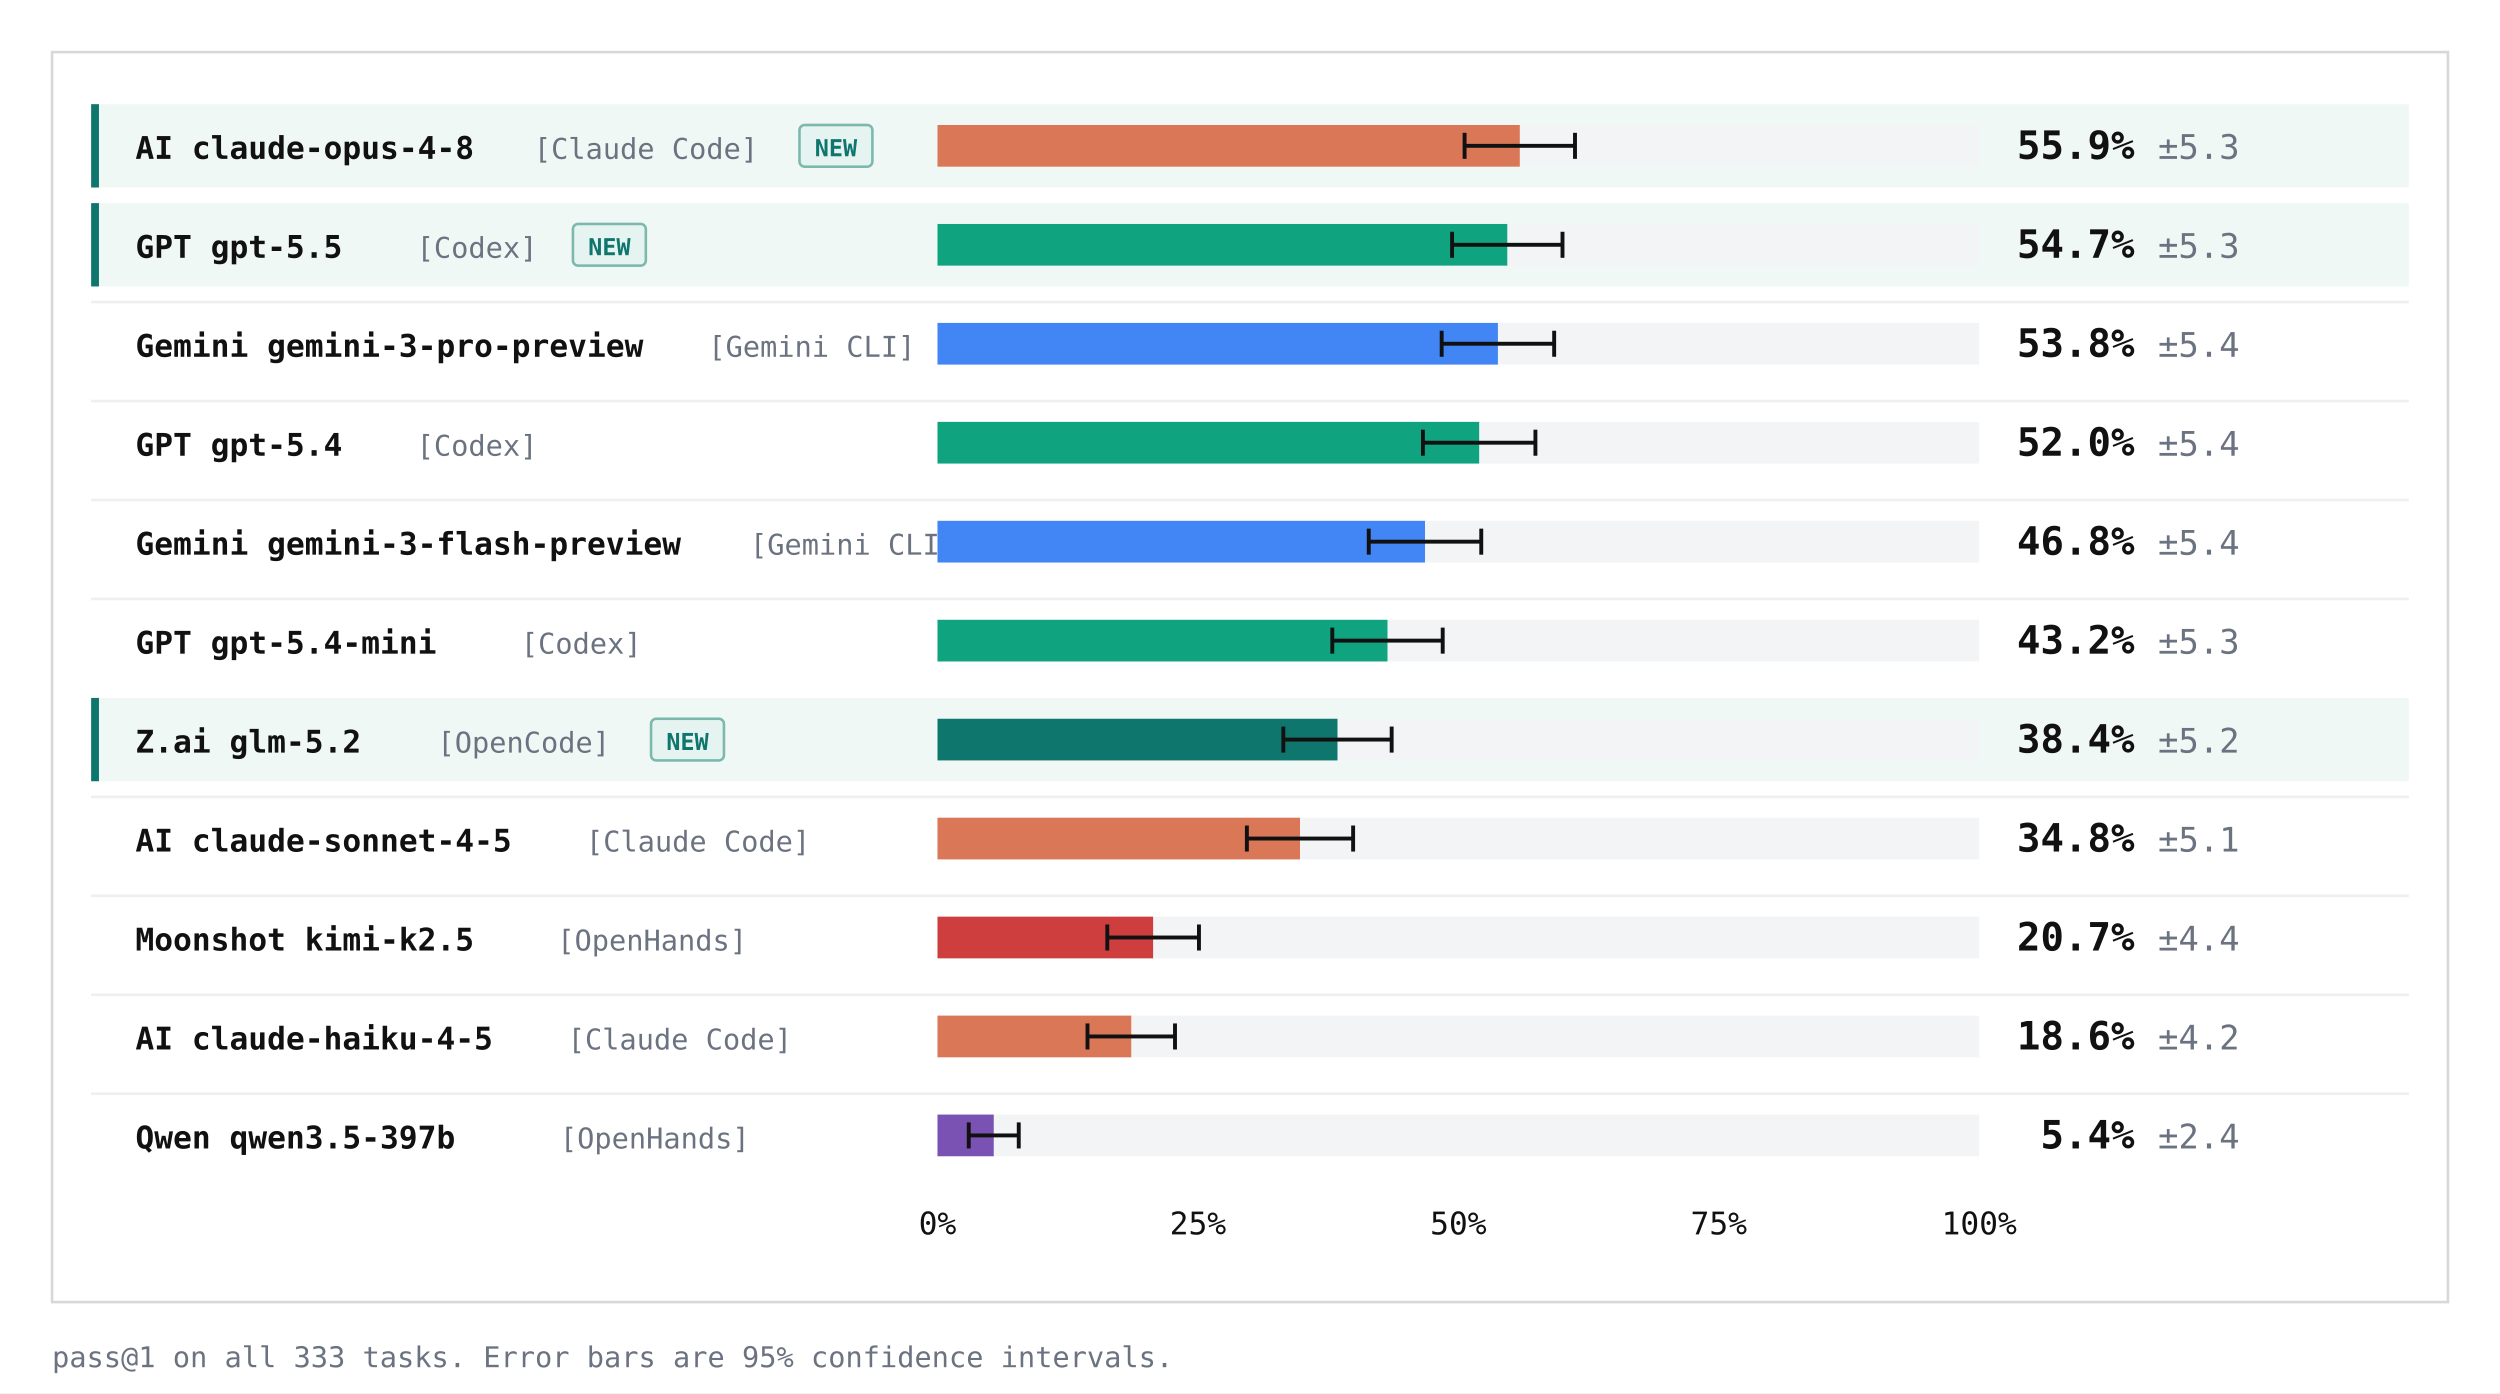
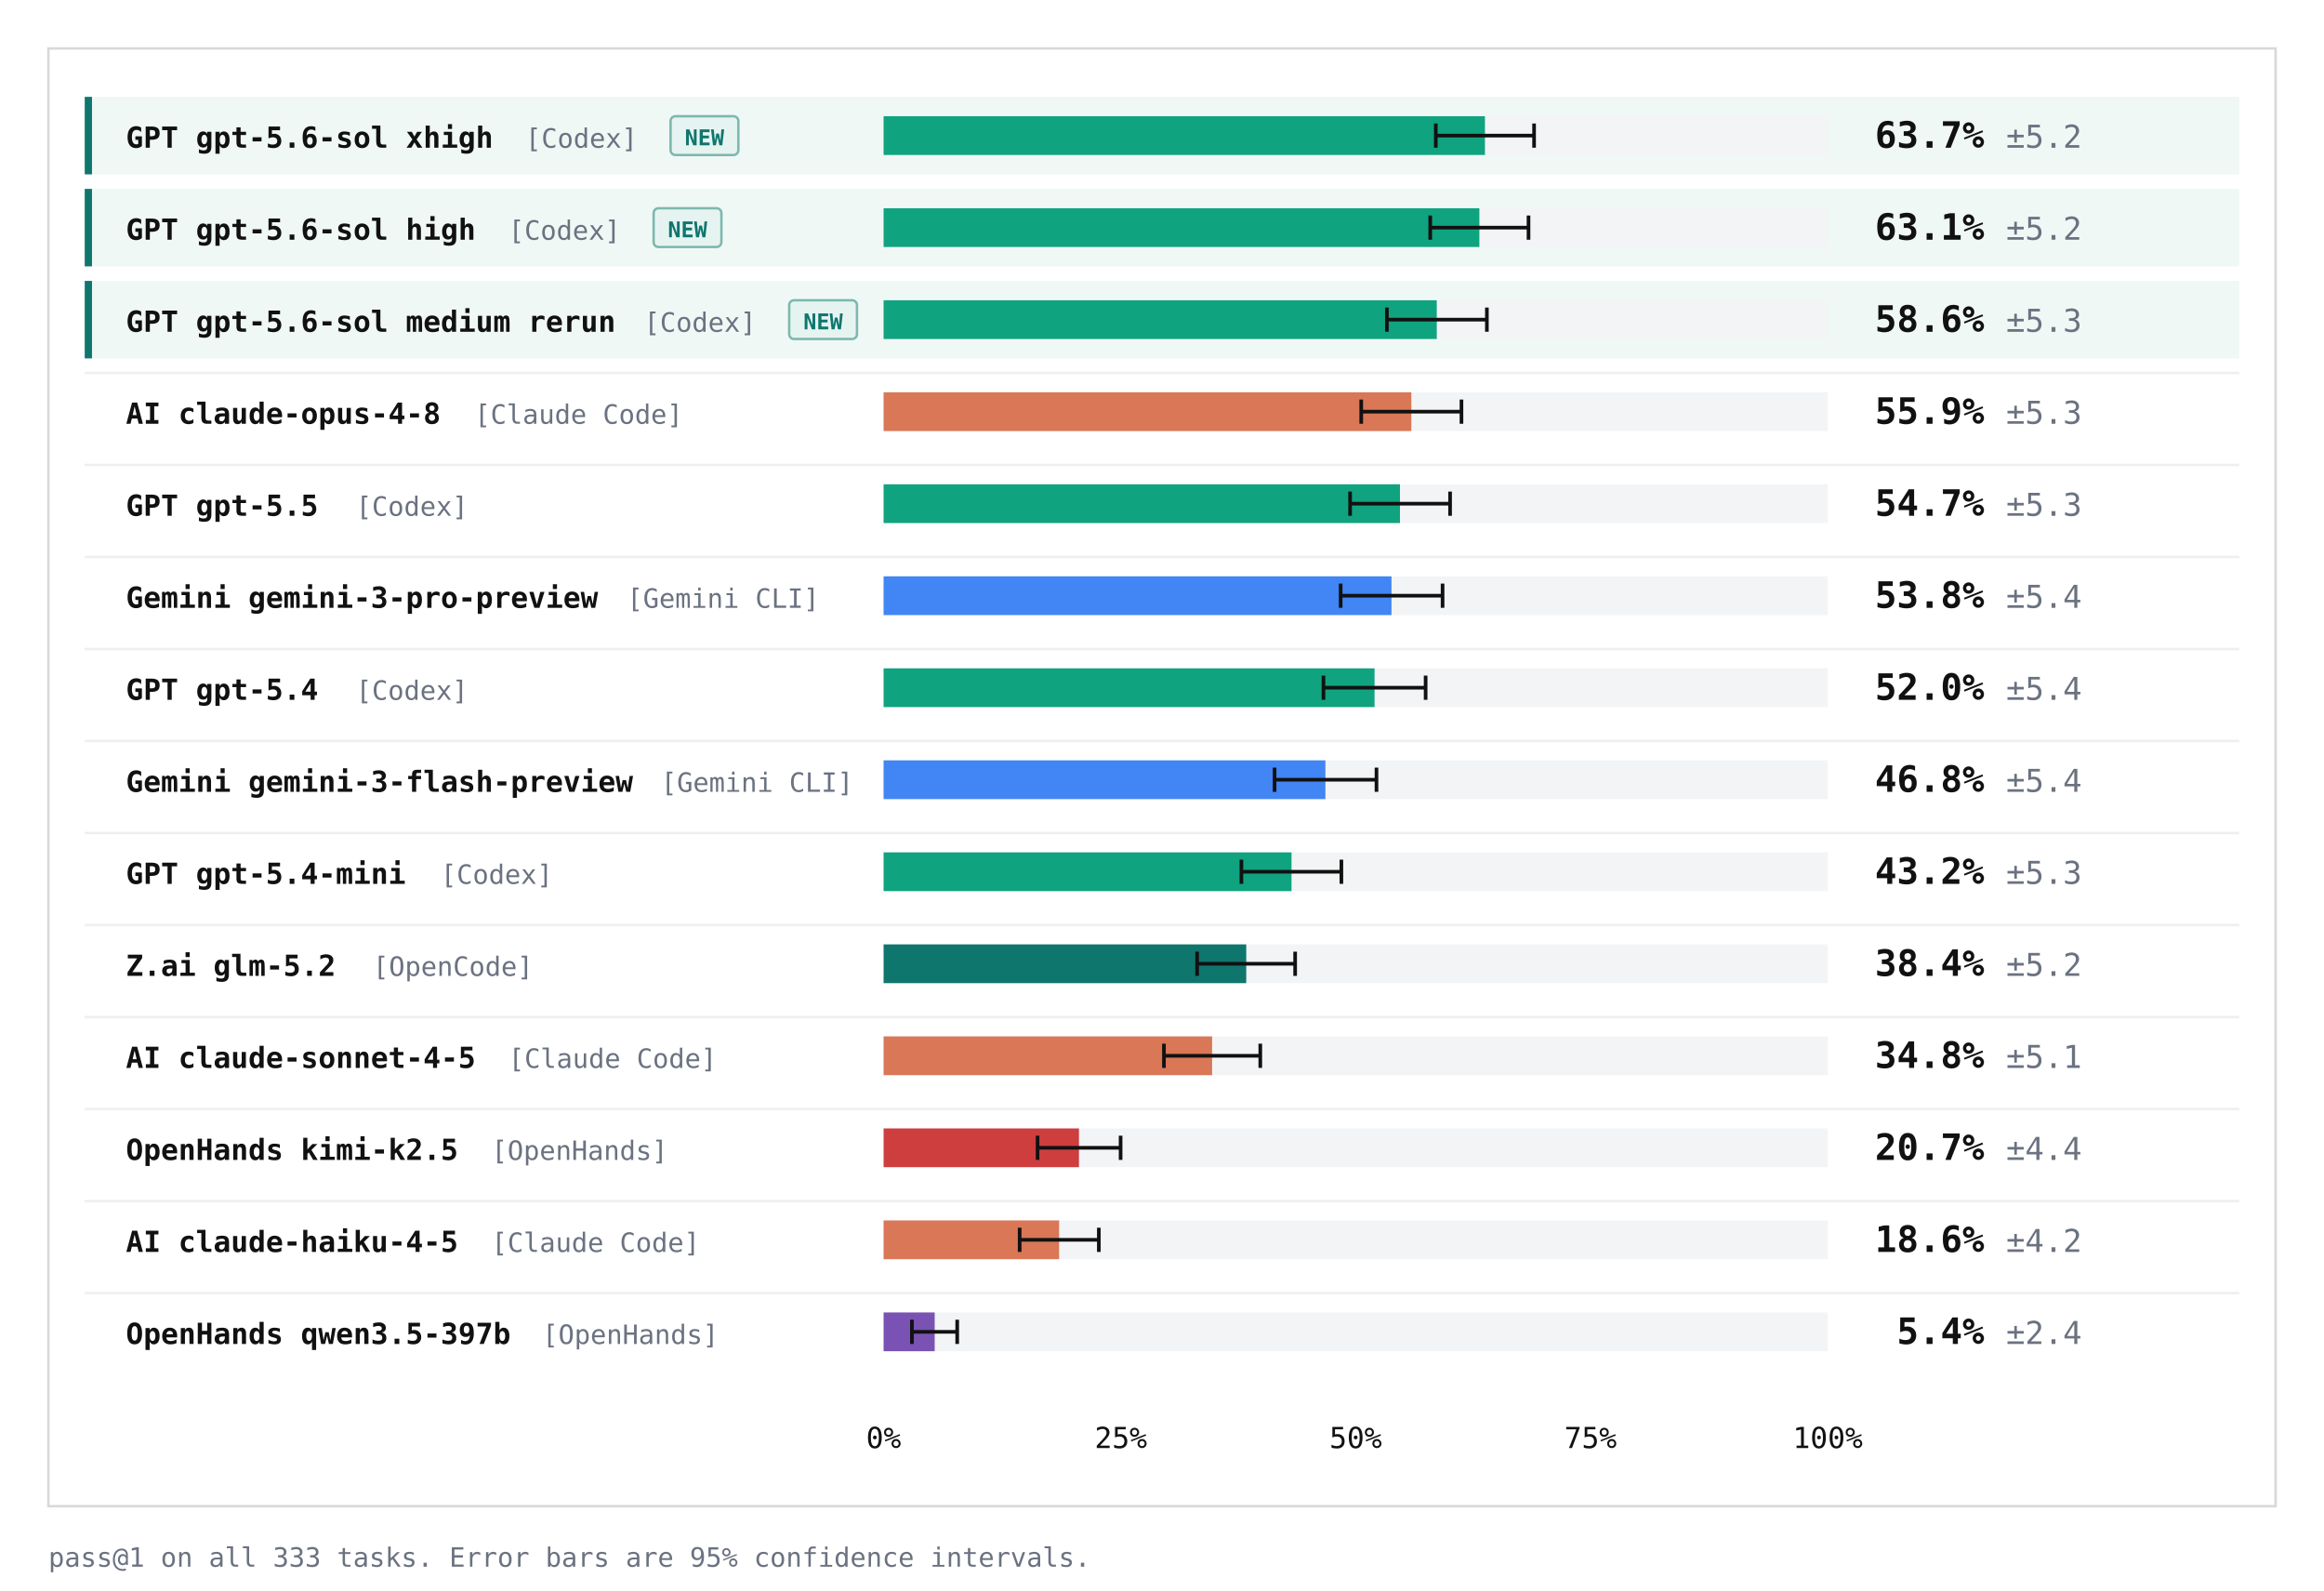
- <svg xmlns="http://www.w3.org/2000/svg" width="960" height="535" viewBox="0 0 960 535" role="img" aria-labelledby="title desc">
+ <svg xmlns="http://www.w3.org/2000/svg" width="960" height="657" viewBox="0 0 960 657" role="img" aria-labelledby="title desc">
  <style>
    .bg { fill: #ffffff; }
    .panel { fill: #ffffff; stroke: #d8d8d8; }
    .row-line { stroke: #efefef; stroke-width: 1; }
    .new-row { fill: #f0f8f6; }
    .new-edge { fill: #0f766e; }
    .label { font: 700 12px ui-monospace, SFMono-Regular, Menlo, Consolas, monospace; fill: #111111; }
    .harness { font: 400 11px ui-monospace, SFMono-Regular, Menlo, Consolas, monospace; fill: #6b7280; }
    .score { font: 700 15px ui-monospace, SFMono-Regular, Menlo, Consolas, monospace; fill: #111111; text-anchor: end; }
    .ci { font: 400 13px ui-monospace, SFMono-Regular, Menlo, Consolas, monospace; fill: #6b7280; }
    .axis { font: 400 12px ui-monospace, SFMono-Regular, Menlo, Consolas, monospace; fill: #111111; text-anchor: middle; }
    .track { fill: #f3f4f6; }
    .err { stroke: #111111; stroke-width: 1.5; }
    .badge-box { fill: #e6f4f1; stroke: #7db8ad; }
    .badge-text { font: 700 9px ui-monospace, SFMono-Regular, Menlo, Consolas, monospace; fill: #0f766e; text-anchor: middle; }
  </style>
-   <rect class="bg" width="960" height="535" />
-   <rect class="panel" x="20" y="20" width="920" height="480" />
-   <g transform="translate(0,0)">
-     <rect class="new-row" x="35" y="40" width="890" height="32" />
-     <rect class="new-edge" x="35" y="40" width="3" height="32" />
-     <text class="label" x="52" y="61">AI claude-opus-4-8</text>
-     <text class="harness" x="205" y="61">[Claude Code]</text>
-     <rect class="badge-box" x="307" y="48" width="28" height="16" rx="2" />
-     <text class="badge-text" x="321" y="60">NEW</text>
-     <rect class="track" x="360" y="48" width="400" height="16" />
-     <rect x="360" y="48" width="223.6" height="16" fill="#d97757" />
-     <line class="err" x1="562.4" y1="56" x2="604.8" y2="56" />
-     <line class="err" x1="562.4" y1="51" x2="562.4" y2="61" />
-     <line class="err" x1="604.8" y1="51" x2="604.8" y2="61" />
-     <text class="score" x="860" y="61">55.9% <tspan class="ci">±5.3</tspan>
-     </text>
+   <rect class="bg" width="960" height="657" />
+   <rect class="panel" x="20" y="20" width="920" height="602" />
+   <rect class="new-row" x="35" y="40" width="890" height="32" />
+   <rect class="new-edge" x="35" y="40" width="3" height="32" />
+   <text class="label" x="52" y="61">GPT gpt-5.6-sol xhigh</text>
+   <text class="harness" x="217" y="61">[Codex]</text>
+   <rect class="badge-box" x="277" y="48" width="28" height="16" rx="2" />
+   <text class="badge-text" x="291" y="60">NEW</text>
+   <rect class="track" x="365" y="48" width="390" height="16" />
+   <rect x="365" y="48" width="248.4" height="16" fill="#10a37f" />
+   <line class="err" x1="593.1" y1="56" x2="633.7" y2="56" />
+   <line class="err" x1="593.1" y1="51" x2="593.1" y2="61" />
+   <line class="err" x1="633.7" y1="51" x2="633.7" y2="61" />
+   <text class="score" x="860" y="61">63.7% <tspan class="ci">±5.2</tspan>
+   </text>
+   <rect class="new-row" x="35" y="78" width="890" height="32" />
+   <rect class="new-edge" x="35" y="78" width="3" height="32" />
+   <text class="label" x="52" y="99">GPT gpt-5.6-sol high</text>
+   <text class="harness" x="210" y="99">[Codex]</text>
+   <rect class="badge-box" x="270" y="86" width="28" height="16" rx="2" />
+   <text class="badge-text" x="284" y="98">NEW</text>
+   <rect class="track" x="365" y="86" width="390" height="16" />
+   <rect x="365" y="86" width="246.1" height="16" fill="#10a37f" />
+   <line class="err" x1="590.8" y1="94" x2="631.4" y2="94" />
+   <line class="err" x1="590.8" y1="89" x2="590.8" y2="99" />
+   <line class="err" x1="631.4" y1="89" x2="631.4" y2="99" />
+   <text class="score" x="860" y="99">63.1% <tspan class="ci">±5.2</tspan>
+   </text>
+   <rect class="new-row" x="35" y="116" width="890" height="32" />
+   <rect class="new-edge" x="35" y="116" width="3" height="32" />
+   <text class="label" x="52" y="137">GPT gpt-5.6-sol medium rerun</text>
+   <text class="harness" x="266" y="137">[Codex]</text>
+   <rect class="badge-box" x="326" y="124" width="28" height="16" rx="2" />
+   <text class="badge-text" x="340" y="136">NEW</text>
+   <rect class="track" x="365" y="124" width="390" height="16" />
+   <rect x="365" y="124" width="228.5" height="16" fill="#10a37f" />
+   <line class="err" x1="572.9" y1="132" x2="614.2" y2="132" />
+   <line class="err" x1="572.9" y1="127" x2="572.9" y2="137" />
+   <line class="err" x1="614.2" y1="127" x2="614.2" y2="137" />
+   <text class="score" x="860" y="137">58.6% <tspan class="ci">±5.3</tspan>
+   </text>
+   <line class="row-line" x1="35" y1="154" x2="925" y2="154" />
+   <text class="label" x="52" y="175">AI claude-opus-4-8</text>
+   <text class="harness" x="196" y="175">[Claude Code]</text>
+   <rect class="track" x="365" y="162" width="390" height="16" />
+   <rect x="365" y="162" width="218.0" height="16" fill="#d97757" />
+   <line class="err" x1="562.3" y1="170" x2="603.7" y2="170" />
+   <line class="err" x1="562.3" y1="165" x2="562.3" y2="175" />
+   <line class="err" x1="603.7" y1="165" x2="603.7" y2="175" />
+   <text class="score" x="860" y="175">55.9% <tspan class="ci">±5.3</tspan>
+   </text>
+   <line class="row-line" x1="35" y1="192" x2="925" y2="192" />
+   <text class="label" x="52" y="213">GPT gpt-5.5</text>
+   <text class="harness" x="147" y="213">[Codex]</text>
+   <rect class="track" x="365" y="200" width="390" height="16" />
+   <rect x="365" y="200" width="213.3" height="16" fill="#10a37f" />
+   <line class="err" x1="557.7" y1="208" x2="599.0" y2="208" />
+   <line class="err" x1="557.7" y1="203" x2="557.7" y2="213" />
+   <line class="err" x1="599.0" y1="203" x2="599.0" y2="213" />
+   <text class="score" x="860" y="213">54.7% <tspan class="ci">±5.3</tspan>
+   </text>
+   <line class="row-line" x1="35" y1="230" x2="925" y2="230" />
+   <text class="label" x="52" y="251">Gemini gemini-3-pro-preview</text>
+   <text class="harness" x="259" y="251">[Gemini CLI]</text>
+   <rect class="track" x="365" y="238" width="390" height="16" />
+   <rect x="365" y="238" width="209.8" height="16" fill="#4285f4" />
+   <line class="err" x1="553.8" y1="246" x2="595.9" y2="246" />
+   <line class="err" x1="553.8" y1="241" x2="553.8" y2="251" />
+   <line class="err" x1="595.9" y1="241" x2="595.9" y2="251" />
+   <text class="score" x="860" y="251">53.8% <tspan class="ci">±5.4</tspan>
+   </text>
+   <line class="row-line" x1="35" y1="268" x2="925" y2="268" />
+   <text class="label" x="52" y="289">GPT gpt-5.4</text>
+   <text class="harness" x="147" y="289">[Codex]</text>
+   <rect class="track" x="365" y="276" width="390" height="16" />
+   <rect x="365" y="276" width="202.8" height="16" fill="#10a37f" />
+   <line class="err" x1="546.7" y1="284" x2="588.9" y2="284" />
+   <line class="err" x1="546.7" y1="279" x2="546.7" y2="289" />
+   <line class="err" x1="588.9" y1="279" x2="588.9" y2="289" />
+   <text class="score" x="860" y="289">52.0% <tspan class="ci">±5.4</tspan>
+   </text>
+   <line class="row-line" x1="35" y1="306" x2="925" y2="306" />
+   <text class="label" x="52" y="327">Gemini gemini-3-flash-preview</text>
+   <text class="harness" x="273" y="327">[Gemini CLI]</text>
+   <rect class="track" x="365" y="314" width="390" height="16" />
+   <rect x="365" y="314" width="182.5" height="16" fill="#4285f4" />
+   <line class="err" x1="526.5" y1="322" x2="568.6" y2="322" />
+   <line class="err" x1="526.5" y1="317" x2="526.5" y2="327" />
+   <line class="err" x1="568.6" y1="317" x2="568.6" y2="327" />
+   <text class="score" x="860" y="327">46.8% <tspan class="ci">±5.4</tspan>
+   </text>
+   <line class="row-line" x1="35" y1="344" x2="925" y2="344" />
+   <text class="label" x="52" y="365">GPT gpt-5.4-mini</text>
+   <text class="harness" x="182" y="365">[Codex]</text>
+   <rect class="track" x="365" y="352" width="390" height="16" />
+   <rect x="365" y="352" width="168.5" height="16" fill="#10a37f" />
+   <line class="err" x1="512.8" y1="360" x2="554.1" y2="360" />
+   <line class="err" x1="512.8" y1="355" x2="512.8" y2="365" />
+   <line class="err" x1="554.1" y1="355" x2="554.1" y2="365" />
+   <text class="score" x="860" y="365">43.2% <tspan class="ci">±5.3</tspan>
+   </text>
+   <line class="row-line" x1="35" y1="382" x2="925" y2="382" />
+   <text class="label" x="52" y="403">Z.ai glm-5.2</text>
+   <text class="harness" x="154" y="403">[OpenCode]</text>
+   <rect class="track" x="365" y="390" width="390" height="16" />
+   <rect x="365" y="390" width="149.8" height="16" fill="#0f766e" />
+   <line class="err" x1="494.5" y1="398" x2="535.0" y2="398" />
+   <line class="err" x1="494.5" y1="393" x2="494.5" y2="403" />
+   <line class="err" x1="535.0" y1="393" x2="535.0" y2="403" />
+   <text class="score" x="860" y="403">38.4% <tspan class="ci">±5.2</tspan>
+   </text>
+   <line class="row-line" x1="35" y1="420" x2="925" y2="420" />
+   <text class="label" x="52" y="441">AI claude-sonnet-4-5</text>
+   <text class="harness" x="210" y="441">[Claude Code]</text>
+   <rect class="track" x="365" y="428" width="390" height="16" />
+   <rect x="365" y="428" width="135.7" height="16" fill="#d97757" />
+   <line class="err" x1="480.8" y1="436" x2="520.6" y2="436" />
+   <line class="err" x1="480.8" y1="431" x2="480.8" y2="441" />
+   <line class="err" x1="520.6" y1="431" x2="520.6" y2="441" />
+   <text class="score" x="860" y="441">34.8% <tspan class="ci">±5.1</tspan>
+   </text>
+   <line class="row-line" x1="35" y1="458" x2="925" y2="458" />
+   <text class="label" x="52" y="479">OpenHands kimi-k2.5</text>
+   <text class="harness" x="203" y="479">[OpenHands]</text>
+   <rect class="track" x="365" y="466" width="390" height="16" />
+   <rect x="365" y="466" width="80.7" height="16" fill="#cf3e3e" />
+   <line class="err" x1="428.6" y1="474" x2="462.9" y2="474" />
+   <line class="err" x1="428.6" y1="469" x2="428.6" y2="479" />
+   <line class="err" x1="462.9" y1="469" x2="462.9" y2="479" />
+   <text class="score" x="860" y="479">20.7% <tspan class="ci">±4.4</tspan>
+   </text>
+   <line class="row-line" x1="35" y1="496" x2="925" y2="496" />
+   <text class="label" x="52" y="517">AI claude-haiku-4-5</text>
+   <text class="harness" x="203" y="517">[Claude Code]</text>
+   <rect class="track" x="365" y="504" width="390" height="16" />
+   <rect x="365" y="504" width="72.5" height="16" fill="#d97757" />
+   <line class="err" x1="421.2" y1="512" x2="453.9" y2="512" />
+   <line class="err" x1="421.2" y1="507" x2="421.2" y2="517" />
+   <line class="err" x1="453.9" y1="507" x2="453.9" y2="517" />
+   <text class="score" x="860" y="517">18.6% <tspan class="ci">±4.2</tspan>
+   </text>
+   <line class="row-line" x1="35" y1="534" x2="925" y2="534" />
+   <text class="label" x="52" y="555">OpenHands qwen3.5-397b</text>
+   <text class="harness" x="224" y="555">[OpenHands]</text>
+   <rect class="track" x="365" y="542" width="390" height="16" />
+   <rect x="365" y="542" width="21.1" height="16" fill="#7952b3" />
+   <line class="err" x1="376.7" y1="550" x2="395.4" y2="550" />
+   <line class="err" x1="376.7" y1="545" x2="376.7" y2="555" />
+   <line class="err" x1="395.4" y1="545" x2="395.4" y2="555" />
+   <text class="score" x="860" y="555">5.4% <tspan class="ci">±2.4</tspan>
+   </text>
+   <g transform="translate(365,598)">
+     <text class="axis" x="0" y="0">0%</text>
+     <text class="axis" x="98" y="0">25%</text>
+     <text class="axis" x="195" y="0">50%</text>
+     <text class="axis" x="292" y="0">75%</text>
+     <text class="axis" x="390" y="0">100%</text>
  </g>
-   <g transform="translate(0,38)">
-     <rect class="new-row" x="35" y="40" width="890" height="32" />
-     <rect class="new-edge" x="35" y="40" width="3" height="32" />
-     <text class="label" x="52" y="61">GPT gpt-5.5</text>
-     <text class="harness" x="160" y="61">[Codex]</text>
-     <rect class="badge-box" x="220" y="48" width="28" height="16" rx="2" />
-     <text class="badge-text" x="234" y="60">NEW</text>
-     <rect class="track" x="360" y="48" width="400" height="16" />
-     <rect x="360" y="48" width="218.8" height="16" fill="#10a37f" />
-     <line class="err" x1="557.6" y1="56" x2="600.0" y2="56" />
-     <line class="err" x1="557.6" y1="51" x2="557.6" y2="61" />
-     <line class="err" x1="600.0" y1="51" x2="600.0" y2="61" />
-     <text class="score" x="860" y="61">54.7% <tspan class="ci">±5.3</tspan>
-     </text>
-   </g>
-   <g transform="translate(0,76)">
-     <line class="row-line" x1="35" y1="40" x2="925" y2="40" />
-     <text class="label" x="52" y="61">Gemini gemini-3-pro-preview</text>
-     <text class="harness" x="272" y="61">[Gemini CLI]</text>
-     <rect class="track" x="360" y="48" width="400" height="16" />
-     <rect x="360" y="48" width="215.2" height="16" fill="#4285f4" />
-     <line class="err" x1="553.6" y1="56" x2="596.8" y2="56" />
-     <line class="err" x1="553.6" y1="51" x2="553.6" y2="61" />
-     <line class="err" x1="596.8" y1="51" x2="596.8" y2="61" />
-     <text class="score" x="860" y="61">53.8% <tspan class="ci">±5.4</tspan>
-     </text>
-   </g>
-   <g transform="translate(0,114)">
-     <line class="row-line" x1="35" y1="40" x2="925" y2="40" />
-     <text class="label" x="52" y="61">GPT gpt-5.4</text>
-     <text class="harness" x="160" y="61">[Codex]</text>
-     <rect class="track" x="360" y="48" width="400" height="16" />
-     <rect x="360" y="48" width="208.0" height="16" fill="#10a37f" />
-     <line class="err" x1="546.4" y1="56" x2="589.6" y2="56" />
-     <line class="err" x1="546.4" y1="51" x2="546.4" y2="61" />
-     <line class="err" x1="589.6" y1="51" x2="589.6" y2="61" />
-     <text class="score" x="860" y="61">52.0% <tspan class="ci">±5.4</tspan>
-     </text>
-   </g>
-   <g transform="translate(0,152)">
-     <line class="row-line" x1="35" y1="40" x2="925" y2="40" />
-     <text class="label" x="52" y="61">Gemini gemini-3-flash-preview</text>
-     <text class="harness" x="288" y="61">[Gemini CLI]</text>
-     <rect class="track" x="360" y="48" width="400" height="16" />
-     <rect x="360" y="48" width="187.2" height="16" fill="#4285f4" />
-     <line class="err" x1="525.6" y1="56" x2="568.8" y2="56" />
-     <line class="err" x1="525.6" y1="51" x2="525.6" y2="61" />
-     <line class="err" x1="568.8" y1="51" x2="568.8" y2="61" />
-     <text class="score" x="860" y="61">46.8% <tspan class="ci">±5.4</tspan>
-     </text>
-   </g>
-   <g transform="translate(0,190)">
-     <line class="row-line" x1="35" y1="40" x2="925" y2="40" />
-     <text class="label" x="52" y="61">GPT gpt-5.4-mini</text>
-     <text class="harness" x="200" y="61">[Codex]</text>
-     <rect class="track" x="360" y="48" width="400" height="16" />
-     <rect x="360" y="48" width="172.8" height="16" fill="#10a37f" />
-     <line class="err" x1="511.6" y1="56" x2="554.0" y2="56" />
-     <line class="err" x1="511.6" y1="51" x2="511.6" y2="61" />
-     <line class="err" x1="554.0" y1="51" x2="554.0" y2="61" />
-     <text class="score" x="860" y="61">43.2% <tspan class="ci">±5.3</tspan>
-     </text>
-   </g>
-   <g transform="translate(0,228)">
-     <rect class="new-row" x="35" y="40" width="890" height="32" />
-     <rect class="new-edge" x="35" y="40" width="3" height="32" />
-     <text class="label" x="52" y="61">Z.ai glm-5.2</text>
-     <text class="harness" x="168" y="61">[OpenCode]</text>
-     <rect class="badge-box" x="250" y="48" width="28" height="16" rx="2" />
-     <text class="badge-text" x="264" y="60">NEW</text>
-     <rect class="track" x="360" y="48" width="400" height="16" />
-     <rect x="360" y="48" width="153.6" height="16" fill="#0f766e" />
-     <line class="err" x1="492.8" y1="56" x2="534.4" y2="56" />
-     <line class="err" x1="492.8" y1="51" x2="492.8" y2="61" />
-     <line class="err" x1="534.4" y1="51" x2="534.4" y2="61" />
-     <text class="score" x="860" y="61">38.4% <tspan class="ci">±5.2</tspan>
-     </text>
-   </g>
-   <g transform="translate(0,266)">
-     <line class="row-line" x1="35" y1="40" x2="925" y2="40" />
-     <text class="label" x="52" y="61">AI claude-sonnet-4-5</text>
-     <text class="harness" x="225" y="61">[Claude Code]</text>
-     <rect class="track" x="360" y="48" width="400" height="16" />
-     <rect x="360" y="48" width="139.2" height="16" fill="#d97757" />
-     <line class="err" x1="478.8" y1="56" x2="519.6" y2="56" />
-     <line class="err" x1="478.8" y1="51" x2="478.8" y2="61" />
-     <line class="err" x1="519.6" y1="51" x2="519.6" y2="61" />
-     <text class="score" x="860" y="61">34.8% <tspan class="ci">±5.1</tspan>
-     </text>
-   </g>
-   <g transform="translate(0,304)">
-     <line class="row-line" x1="35" y1="40" x2="925" y2="40" />
-     <text class="label" x="52" y="61">Moonshot kimi-k2.5</text>
-     <text class="harness" x="214" y="61">[OpenHands]</text>
-     <rect class="track" x="360" y="48" width="400" height="16" />
-     <rect x="360" y="48" width="82.8" height="16" fill="#cf3e3e" />
-     <line class="err" x1="425.2" y1="56" x2="460.4" y2="56" />
-     <line class="err" x1="425.2" y1="51" x2="425.2" y2="61" />
-     <line class="err" x1="460.4" y1="51" x2="460.4" y2="61" />
-     <text class="score" x="860" y="61">20.7% <tspan class="ci">±4.4</tspan>
-     </text>
-   </g>
-   <g transform="translate(0,342)">
-     <line class="row-line" x1="35" y1="40" x2="925" y2="40" />
-     <text class="label" x="52" y="61">AI claude-haiku-4-5</text>
-     <text class="harness" x="218" y="61">[Claude Code]</text>
-     <rect class="track" x="360" y="48" width="400" height="16" />
-     <rect x="360" y="48" width="74.4" height="16" fill="#d97757" />
-     <line class="err" x1="417.6" y1="56" x2="451.2" y2="56" />
-     <line class="err" x1="417.6" y1="51" x2="417.6" y2="61" />
-     <line class="err" x1="451.2" y1="51" x2="451.2" y2="61" />
-     <text class="score" x="860" y="61">18.6% <tspan class="ci">±4.2</tspan>
-     </text>
-   </g>
-   <g transform="translate(0,380)">
-     <line class="row-line" x1="35" y1="40" x2="925" y2="40" />
-     <text class="label" x="52" y="61">Qwen qwen3.5-397b</text>
-     <text class="harness" x="215" y="61">[OpenHands]</text>
-     <rect class="track" x="360" y="48" width="400" height="16" />
-     <rect x="360" y="48" width="21.6" height="16" fill="#7952b3" />
-     <line class="err" x1="372.0" y1="56" x2="391.2" y2="56" />
-     <line class="err" x1="372.0" y1="51" x2="372.0" y2="61" />
-     <line class="err" x1="391.2" y1="51" x2="391.2" y2="61" />
-     <text class="score" x="860" y="61">5.4% <tspan class="ci">±2.4</tspan>
-     </text>
-   </g>
-   <g transform="translate(360,474)">
-     <text class="axis" x="0" y="0">0%</text>
-     <text class="axis" x="100" y="0">25%</text>
-     <text class="axis" x="200" y="0">50%</text>
-     <text class="axis" x="300" y="0">75%</text>
-     <text class="axis" x="400" y="0">100%</text>
-   </g>
-   <text class="harness" x="20" y="525">pass@1 on all 333 tasks. Error bars are 95% confidence intervals.</text>
+   <text class="harness" x="20" y="647">pass@1 on all 333 tasks. Error bars are 95% confidence intervals.</text>
</svg>
